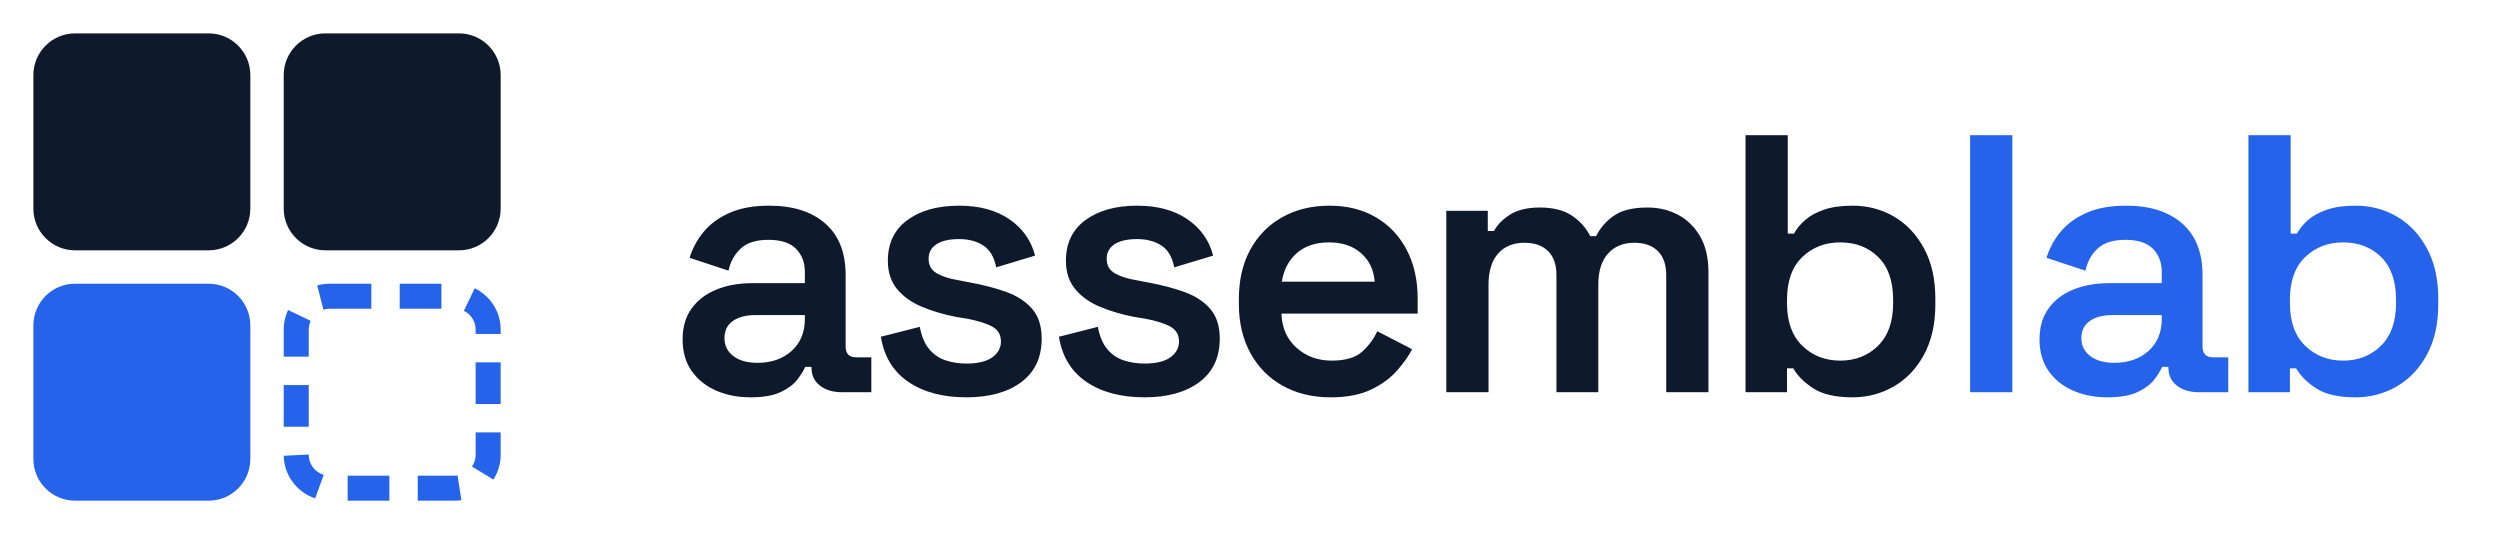
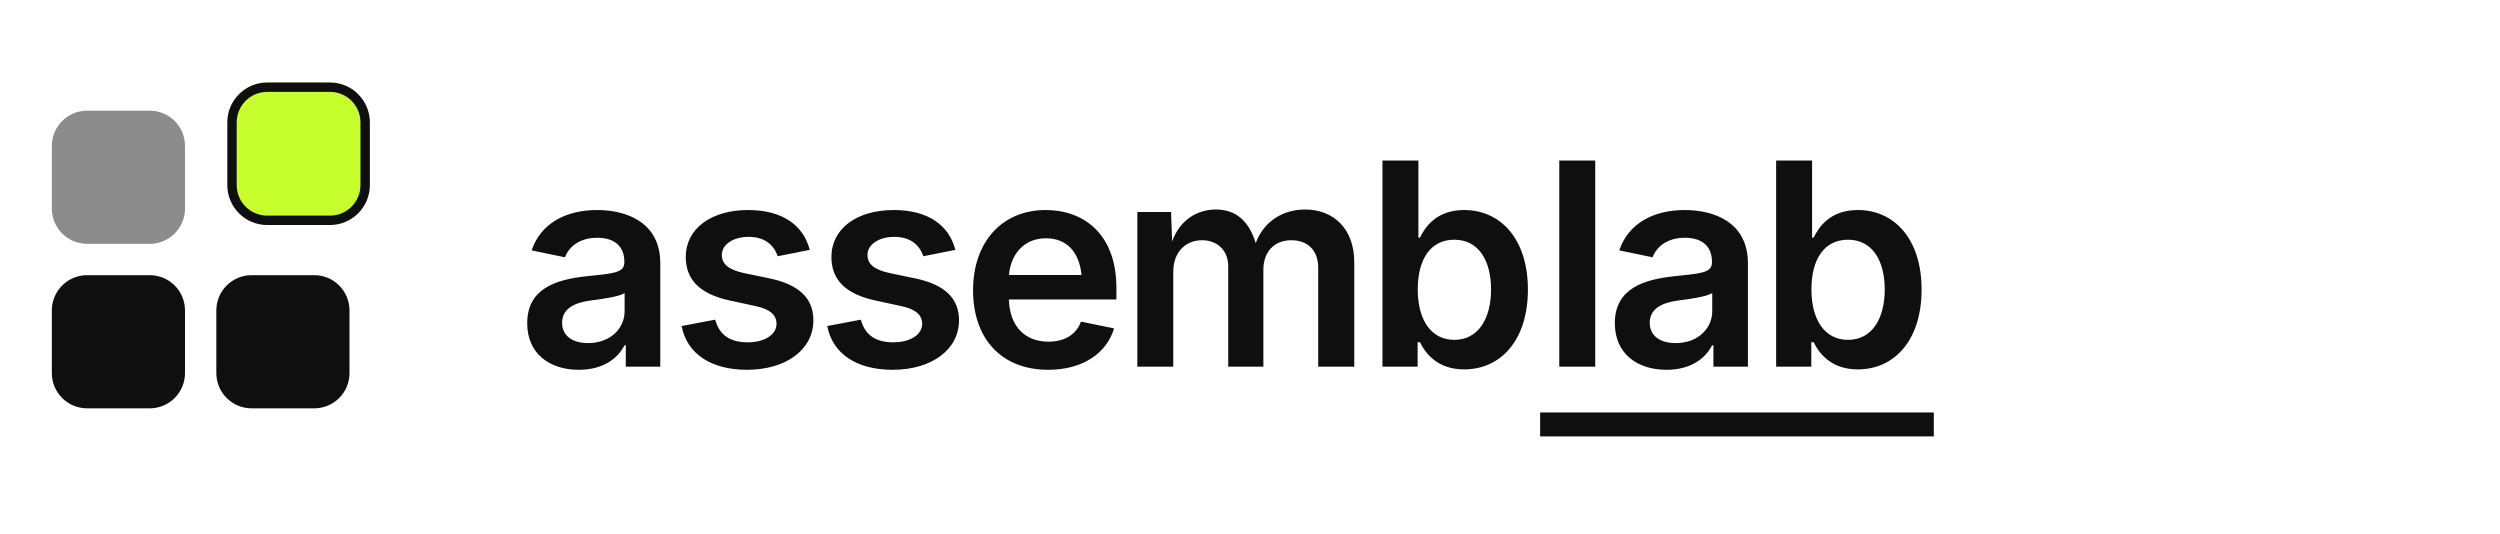
- <svg xmlns="http://www.w3.org/2000/svg" viewBox="0 0 299.6 64" role="img" aria-label="assemblab">
-   <rect x="4" y="4" width="26" height="26" rx="5" fill="#0E1A2B" />
-   <rect x="34" y="4" width="26" height="26" rx="5" fill="#0E1A2B" />
-   <rect x="4" y="34" width="26" height="26" rx="5" fill="#2563EB" />
-   <rect x="35.5" y="35.5" width="23" height="23" rx="4" fill="none" stroke="#2563EB" stroke-width="3" stroke-dasharray="5 3.4" />
-   <path d="M89.944 47.616Q87.656 47.616 85.808 46.802Q83.96 45.988 82.882 44.448Q81.804 42.908 81.804 40.664Q81.804 38.464 82.882 36.968Q83.96 35.472 85.852 34.702Q87.744 33.932 90.164 33.932H96.456V32.612Q96.456 30.896 95.4 29.818Q94.344 28.74 92.1 28.74Q89.9 28.74 88.778 29.774Q87.656 30.808 87.304 32.436L82.64 30.896Q83.168 29.18 84.334 27.772Q85.5 26.364 87.436 25.506Q89.372 24.648 92.188 24.648Q96.456 24.648 98.898 26.782Q101.34 28.916 101.34 32.964V41.5Q101.34 42.82 102.572 42.82H104.42V47.0H100.856Q99.272 47.0 98.26 46.208Q97.248 45.416 97.248 44.052V43.964H96.5Q96.236 44.58 95.576 45.46Q94.916 46.34 93.574 46.978Q92.232 47.616 89.944 47.616ZM90.78 43.48Q93.288 43.48 94.872 42.05Q96.456 40.62 96.456 38.2V37.76H90.472Q88.844 37.76 87.832 38.464Q86.82 39.168 86.82 40.532Q86.82 41.852 87.876 42.666Q88.932 43.48 90.78 43.48ZM115.816 47.616Q111.592 47.616 108.864 45.768Q106.136 43.92 105.564 40.356L110.228 39.168Q110.536 40.84 111.328 41.808Q112.12 42.776 113.286 43.172Q114.452 43.568 115.816 43.568Q117.884 43.568 118.918 42.82Q119.952 42.072 119.952 40.928Q119.952 39.74 118.962 39.168Q117.972 38.596 115.948 38.2L114.584 37.98Q112.34 37.54 110.492 36.77Q108.644 36.0 107.522 34.658Q106.4 33.316 106.4 31.248Q106.4 28.08 108.754 26.364Q111.108 24.648 114.936 24.648Q118.588 24.648 120.964 26.276Q123.34 27.904 124.044 30.632L119.38 32.04Q119.028 30.192 117.84 29.422Q116.652 28.652 114.936 28.652Q113.176 28.652 112.23 29.268Q111.284 29.884 111.284 31.028Q111.284 32.172 112.252 32.744Q113.22 33.316 114.848 33.58L116.212 33.844Q118.632 34.284 120.59 34.988Q122.548 35.692 123.692 37.012Q124.836 38.332 124.836 40.576Q124.836 43.964 122.394 45.79Q119.952 47.616 115.816 47.616ZM137.156 47.616Q132.932 47.616 130.204 45.768Q127.476 43.92 126.904 40.356L131.568 39.168Q131.876 40.84 132.668 41.808Q133.46 42.776 134.626 43.172Q135.792 43.568 137.156 43.568Q139.224 43.568 140.258 42.82Q141.292 42.072 141.292 40.928Q141.292 39.74 140.302 39.168Q139.312 38.596 137.288 38.2L135.924 37.98Q133.68 37.54 131.832 36.77Q129.984 36.0 128.862 34.658Q127.74 33.316 127.74 31.248Q127.74 28.08 130.094 26.364Q132.448 24.648 136.276 24.648Q139.928 24.648 142.304 26.276Q144.68 27.904 145.384 30.632L140.72 32.04Q140.368 30.192 139.18 29.422Q137.992 28.652 136.276 28.652Q134.516 28.652 133.57 29.268Q132.624 29.884 132.624 31.028Q132.624 32.172 133.592 32.744Q134.56 33.316 136.188 33.58L137.552 33.844Q139.972 34.284 141.93 34.988Q143.888 35.692 145.032 37.012Q146.176 38.332 146.176 40.576Q146.176 43.964 143.734 45.79Q141.292 47.616 137.156 47.616ZM159.464 47.616Q156.208 47.616 153.722 46.23Q151.236 44.844 149.85 42.314Q148.464 39.784 148.464 36.396V35.868Q148.464 32.436 149.828 29.928Q151.192 27.42 153.656 26.034Q156.12 24.648 159.332 24.648Q162.5 24.648 164.876 26.034Q167.252 27.42 168.572 29.928Q169.892 32.436 169.892 35.78V37.584H153.568Q153.656 40.136 155.372 41.676Q157.088 43.216 159.596 43.216Q162.06 43.216 163.248 42.138Q164.436 41.06 165.052 39.696L169.232 41.852Q168.616 43.04 167.45 44.382Q166.284 45.724 164.348 46.67Q162.412 47.616 159.464 47.616ZM153.612 33.756H164.744Q164.568 31.6 163.094 30.324Q161.62 29.048 159.288 29.048Q156.868 29.048 155.416 30.324Q153.964 31.6 153.612 33.756ZM173.324 47.0V25.264H178.296V27.684H179.044Q179.616 26.584 180.958 25.726Q182.3 24.868 184.544 24.868Q186.92 24.868 188.372 25.836Q189.824 26.804 190.572 28.3H191.276Q192.024 26.804 193.432 25.836Q194.84 24.868 197.436 24.868Q199.46 24.868 201.11 25.748Q202.76 26.628 203.75 28.344Q204.74 30.06 204.74 32.612V47.0H199.68V32.964Q199.68 31.072 198.668 30.082Q197.656 29.092 195.852 29.092Q193.872 29.092 192.706 30.39Q191.54 31.688 191.54 34.108V47.0H186.524V32.964Q186.524 31.072 185.512 30.082Q184.5 29.092 182.696 29.092Q180.672 29.092 179.528 30.39Q178.384 31.688 178.384 34.108V47.0ZM222.032 47.616Q218.952 47.616 217.302 46.538Q215.652 45.46 214.904 44.14H214.156V47.0H209.184V16.2H214.244V27.992H214.992Q215.476 27.112 216.334 26.364Q217.192 25.616 218.578 25.132Q219.964 24.648 222.032 24.648Q224.716 24.648 226.96 25.946Q229.204 27.244 230.568 29.752Q231.932 32.26 231.932 35.78V36.484Q231.932 40.004 230.568 42.512Q229.204 45.02 226.938 46.318Q224.672 47.616 222.032 47.616ZM220.536 43.216Q223.264 43.216 225.068 41.434Q226.872 39.652 226.872 36.352V35.912Q226.872 32.568 225.09 30.808Q223.308 29.048 220.536 29.048Q217.808 29.048 215.982 30.808Q214.156 32.568 214.156 35.912V36.352Q214.156 39.652 215.982 41.434Q217.808 43.216 220.536 43.216Z" fill="#0E1A2B" />
-   <path d="M236.1 47.0V16.2H241.16V47.0ZM252.556 47.616Q250.268 47.616 248.42 46.802Q246.572 45.988 245.494 44.448Q244.416 42.908 244.416 40.664Q244.416 38.464 245.494 36.968Q246.572 35.472 248.464 34.702Q250.356 33.932 252.776 33.932H259.068V32.612Q259.068 30.896 258.012 29.818Q256.956 28.74 254.712 28.74Q252.512 28.74 251.39 29.774Q250.268 30.808 249.916 32.436L245.252 30.896Q245.78 29.18 246.946 27.772Q248.112 26.364 250.048 25.506Q251.984 24.648 254.8 24.648Q259.068 24.648 261.51 26.782Q263.952 28.916 263.952 32.964V41.5Q263.952 42.82 265.184 42.82H267.032V47.0H263.468Q261.884 47.0 260.872 46.208Q259.86 45.416 259.86 44.052V43.964H259.112Q258.848 44.58 258.188 45.46Q257.528 46.34 256.186 46.978Q254.844 47.616 252.556 47.616ZM253.392 43.48Q255.9 43.48 257.484 42.05Q259.068 40.62 259.068 38.2V37.76H253.084Q251.456 37.76 250.444 38.464Q249.432 39.168 249.432 40.532Q249.432 41.852 250.488 42.666Q251.544 43.48 253.392 43.48ZM282.3 47.616Q279.22 47.616 277.57 46.538Q275.92 45.46 275.172 44.14H274.424V47.0H269.452V16.2H274.512V27.992H275.26Q275.744 27.112 276.602 26.364Q277.46 25.616 278.846 25.132Q280.232 24.648 282.3 24.648Q284.984 24.648 287.228 25.946Q289.472 27.244 290.836 29.752Q292.2 32.26 292.2 35.78V36.484Q292.2 40.004 290.836 42.512Q289.472 45.02 287.206 46.318Q284.94 47.616 282.3 47.616ZM280.804 43.216Q283.532 43.216 285.336 41.434Q287.14 39.652 287.14 36.352V35.912Q287.14 32.568 285.358 30.808Q283.576 29.048 280.804 29.048Q278.076 29.048 276.25 30.808Q274.424 32.568 274.424 35.912V36.352Q274.424 39.652 276.25 41.434Q278.076 43.216 280.804 43.216Z" fill="#2563EB" />
+ <svg xmlns="http://www.w3.org/2000/svg" viewBox="0 0 300 64" role="img" aria-label="assemblab">
+   <g transform="translate(-6 2) scale(.94)">
+     <rect x="13" y="33" width="17" height="17" rx="4.5" fill="#0F0F0F" />
+     <rect x="34" y="33" width="17" height="17" rx="4.5" fill="#0F0F0F" />
+     <rect x="13" y="12" width="17" height="17" rx="4.5" fill="#2E2E2E" opacity=".55" />
+     <rect x="36" y="9" width="17" height="17" rx="4.5" fill="#C7FF2E" stroke="#0F0F0F" stroke-width="1.2" />
+   </g>
+   <text x="62" y="44" font-family="Inter,'SF Pro Display','Segoe UI',system-ui,sans-serif" font-size="34" font-weight="600" letter-spacing="-1.2" fill="#0F0F0F">assemb<tspan fill="#0F0F0F" text-decoration="underline">lab</tspan>
+   </text>
</svg>
